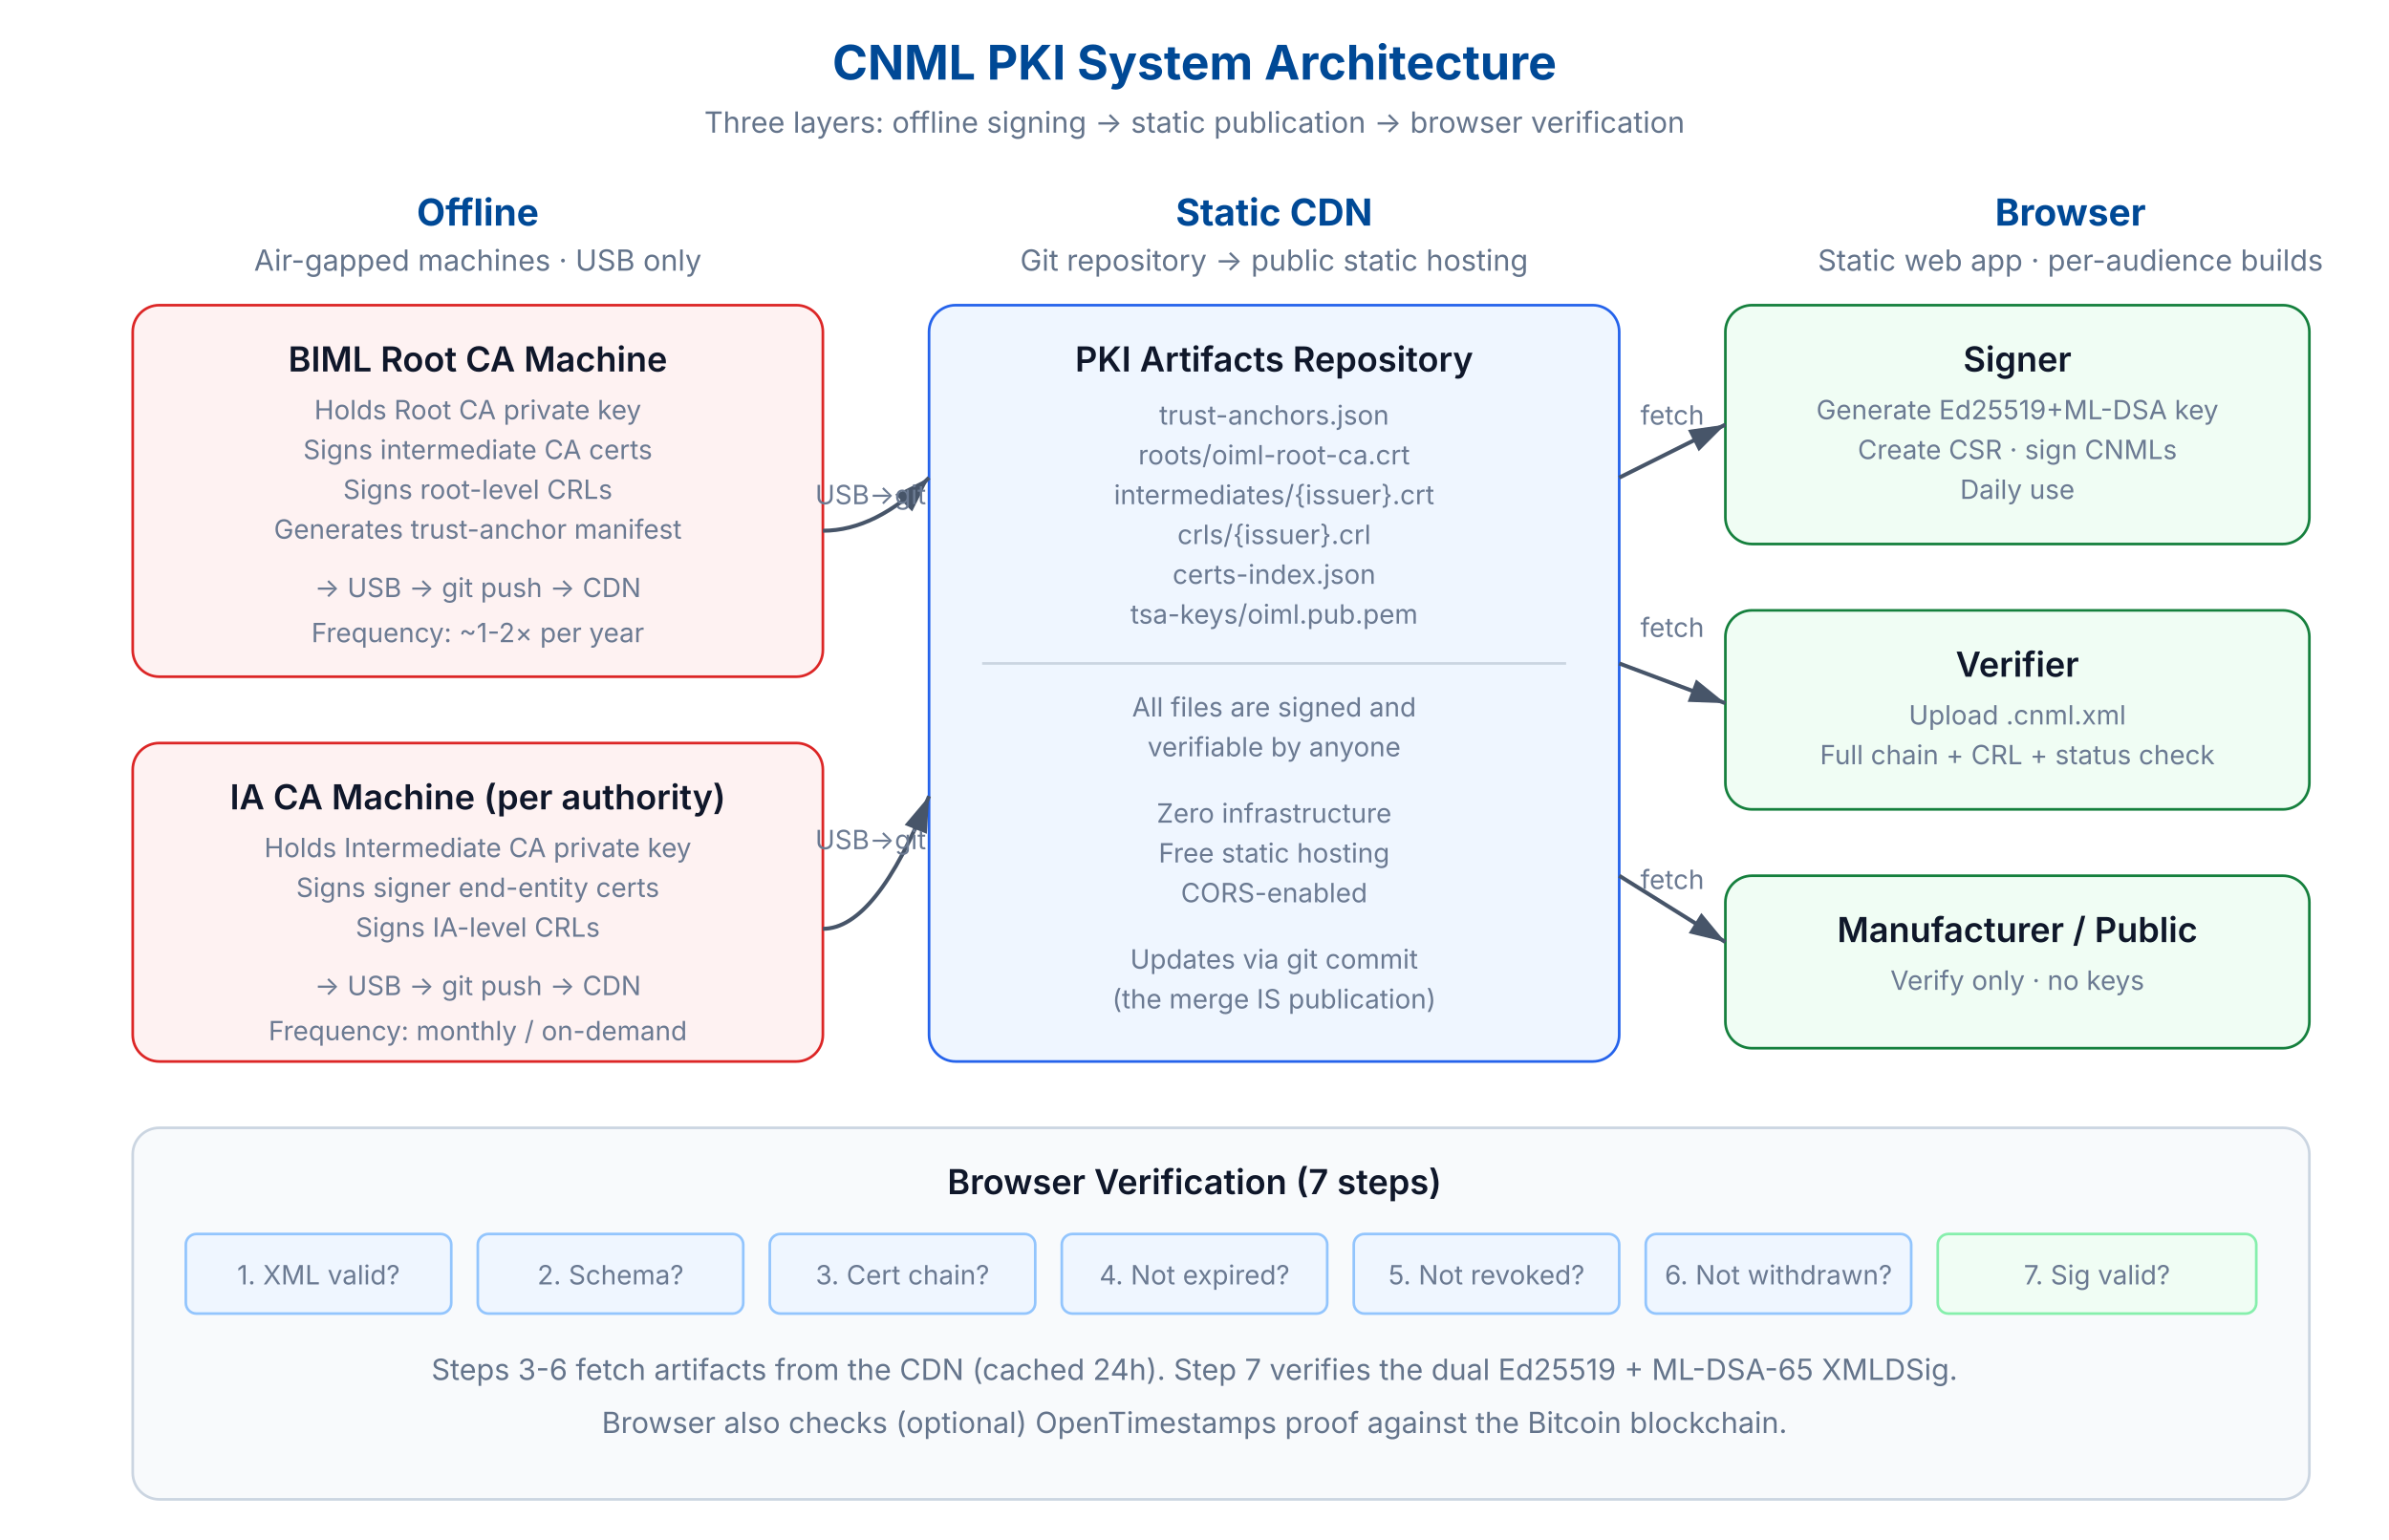
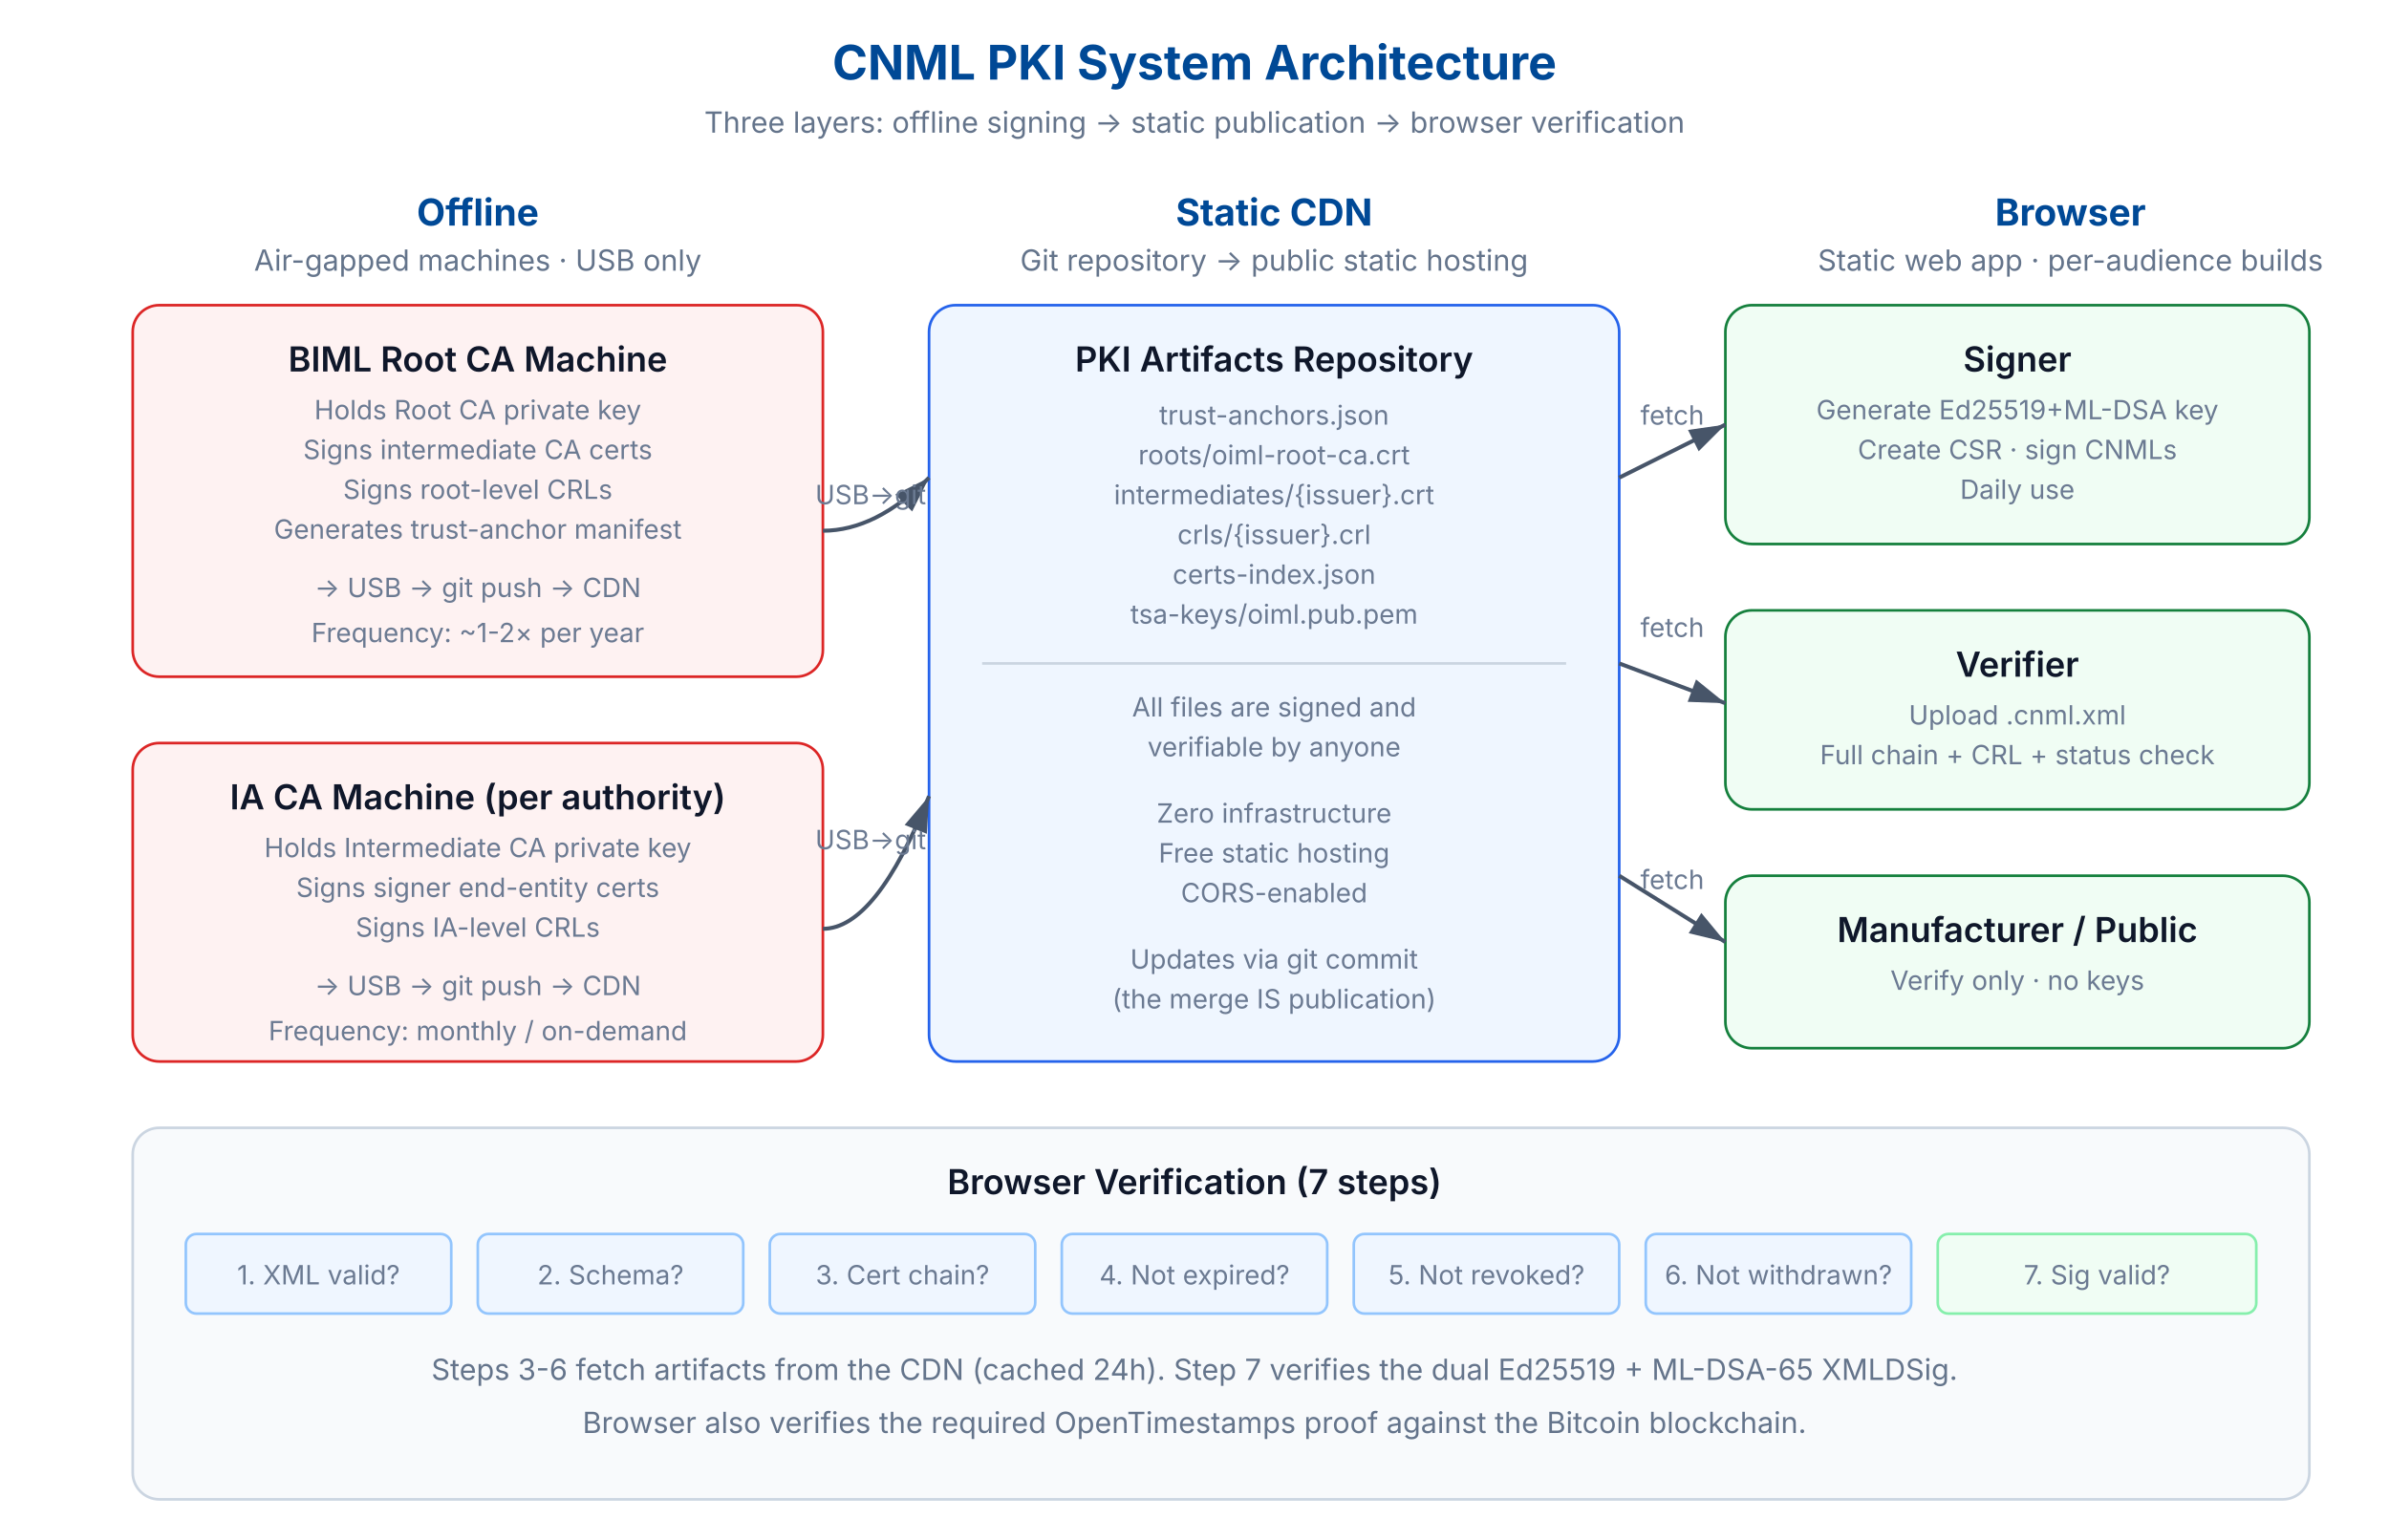
<svg xmlns="http://www.w3.org/2000/svg" viewBox="0 0 900 580" font-family="Inter, system-ui, sans-serif" font-size="13" fill="currentColor">
  <defs>
    <style>
      .offline  { fill: #fef2f2; stroke: #dc2626; }
      .cdn      { fill: #eff6ff; stroke: #2563eb; }
      .browser  { fill: #f0fdf4; stroke: #15803d; }
      .arrow    { stroke: #475569; stroke-width: 1.5; fill: none; marker-end: url(#a2); }
      .dashed   { stroke: #94a3b8; stroke-width: 1; stroke-dasharray: 4 3; fill: none; }
      .label    { fill: #0f172a; font-weight: 600; }
      .muted    { fill: #64748b; font-size: 11px; }
      .small    { fill: #6b7a92; font-size: 10px; }
      .section  { fill: #004996; font-size: 14px; font-weight: 700; }
    </style>
    <marker id="a2" markerWidth="10" markerHeight="10" refX="9" refY="3" orient="auto">
      <path d="M0,0 L0,6 L9,3 z" fill="#475569" />
    </marker>
  </defs>
  <text x="450" y="30" text-anchor="middle" font-size="18" font-weight="700" fill="#004996">CNML PKI System Architecture</text>
  <text x="450" y="50" text-anchor="middle" class="muted">Three layers: offline signing → static publication → browser verification</text>
  <text x="180" y="85" text-anchor="middle" class="section">Offline</text>
  <text x="180" y="102" text-anchor="middle" class="muted">Air-gapped machines · USB only</text>
  <rect x="50" y="115" width="260" height="140" rx="10" class="offline" />
  <text x="180" y="140" text-anchor="middle" class="label">BIML Root CA Machine</text>
  <text x="180" y="158" text-anchor="middle" class="small">Holds Root CA private key</text>
  <text x="180" y="173" text-anchor="middle" class="small">Signs intermediate CA certs</text>
  <text x="180" y="188" text-anchor="middle" class="small">Signs root-level CRLs</text>
  <text x="180" y="203" text-anchor="middle" class="small">Generates trust-anchor manifest</text>
  <text x="180" y="225" text-anchor="middle" class="small">→ USB → git push → CDN</text>
  <text x="180" y="242" text-anchor="middle" class="small">Frequency: ~1-2× per year</text>
  <rect x="50" y="280" width="260" height="120" rx="10" class="offline" />
  <text x="180" y="305" text-anchor="middle" class="label">IA CA Machine (per authority)</text>
  <text x="180" y="323" text-anchor="middle" class="small">Holds Intermediate CA private key</text>
  <text x="180" y="338" text-anchor="middle" class="small">Signs signer end-entity certs</text>
  <text x="180" y="353" text-anchor="middle" class="small">Signs IA-level CRLs</text>
  <text x="180" y="375" text-anchor="middle" class="small">→ USB → git push → CDN</text>
  <text x="180" y="392" text-anchor="middle" class="small">Frequency: monthly / on-demand</text>
  <text x="480" y="85" text-anchor="middle" class="section">Static CDN</text>
  <text x="480" y="102" text-anchor="middle" class="muted">Git repository → public static hosting</text>
  <rect x="350" y="115" width="260" height="285" rx="10" class="cdn" />
  <text x="480" y="140" text-anchor="middle" class="label">PKI Artifacts Repository</text>
  <text x="480" y="160" text-anchor="middle" class="small">trust-anchors.json</text>
  <text x="480" y="175" text-anchor="middle" class="small">roots/oiml-root-ca.crt</text>
  <text x="480" y="190" text-anchor="middle" class="small">intermediates/{issuer}.crt</text>
  <text x="480" y="205" text-anchor="middle" class="small">crls/{issuer}.crl</text>
  <text x="480" y="220" text-anchor="middle" class="small">certs-index.json</text>
  <text x="480" y="235" text-anchor="middle" class="small">tsa-keys/oiml.pub.pem</text>
  <line x1="370" y1="250" x2="590" y2="250" stroke="#cbd5e1" />
  <text x="480" y="270" text-anchor="middle" class="small">All files are signed and</text>
  <text x="480" y="285" text-anchor="middle" class="small">verifiable by anyone</text>
  <text x="480" y="310" text-anchor="middle" class="small">Zero infrastructure</text>
  <text x="480" y="325" text-anchor="middle" class="small">Free static hosting</text>
  <text x="480" y="340" text-anchor="middle" class="small">CORS-enabled</text>
  <text x="480" y="365" text-anchor="middle" class="small">Updates via git commit</text>
  <text x="480" y="380" text-anchor="middle" class="small">(the merge IS publication)</text>
  <text x="780" y="85" text-anchor="middle" class="section">Browser</text>
  <text x="780" y="102" text-anchor="middle" class="muted">Static web app · per-audience builds</text>
  <rect x="650" y="115" width="220" height="90" rx="10" class="browser" />
  <text x="760" y="140" text-anchor="middle" class="label">Signer</text>
  <text x="760" y="158" text-anchor="middle" class="small">Generate Ed25519+ML-DSA key</text>
  <text x="760" y="173" text-anchor="middle" class="small">Create CSR · sign CNMLs</text>
  <text x="760" y="188" text-anchor="middle" class="small">Daily use</text>
  <rect x="650" y="230" width="220" height="75" rx="10" class="browser" />
  <text x="760" y="255" text-anchor="middle" class="label">Verifier</text>
  <text x="760" y="273" text-anchor="middle" class="small">Upload .cnml.xml</text>
  <text x="760" y="288" text-anchor="middle" class="small">Full chain + CRL + status check</text>
  <rect x="650" y="330" width="220" height="65" rx="10" class="browser" />
  <text x="760" y="355" text-anchor="middle" class="label">Manufacturer / Public</text>
  <text x="760" y="373" text-anchor="middle" class="small">Verify only · no keys</text>
  <path d="M 310 200 Q 330 200 350 180" class="arrow" />
  <text x="328" y="190" text-anchor="middle" class="small">USB→git</text>
  <path d="M 310 350 Q 330 350 350 300" class="arrow" />
  <text x="328" y="320" text-anchor="middle" class="small">USB→git</text>
  <path d="M 610 180 L 650 160" class="arrow" />
  <text x="630" y="160" text-anchor="middle" class="small">fetch</text>
  <path d="M 610 250 L 650 265" class="arrow" />
  <text x="630" y="240" text-anchor="middle" class="small">fetch</text>
  <path d="M 610 330 L 650 355" class="arrow" />
  <text x="630" y="335" text-anchor="middle" class="small">fetch</text>
  <rect x="50" y="425" width="820" height="140" rx="10" fill="#f8fafc" stroke="#cbd5e1" />
  <text x="450" y="450" text-anchor="middle" class="label">Browser Verification (7 steps)</text>
  <rect x="70" y="465" width="100" height="30" rx="4" fill="#eff6ff" stroke="#93c5fd" />
  <text x="120" y="484" text-anchor="middle" class="small">1. XML valid?</text>
  <rect x="180" y="465" width="100" height="30" rx="4" fill="#eff6ff" stroke="#93c5fd" />
  <text x="230" y="484" text-anchor="middle" class="small">2. Schema?</text>
  <rect x="290" y="465" width="100" height="30" rx="4" fill="#eff6ff" stroke="#93c5fd" />
  <text x="340" y="484" text-anchor="middle" class="small">3. Cert chain?</text>
  <rect x="400" y="465" width="100" height="30" rx="4" fill="#eff6ff" stroke="#93c5fd" />
  <text x="450" y="484" text-anchor="middle" class="small">4. Not expired?</text>
  <rect x="510" y="465" width="100" height="30" rx="4" fill="#eff6ff" stroke="#93c5fd" />
  <text x="560" y="484" text-anchor="middle" class="small">5. Not revoked?</text>
  <rect x="620" y="465" width="100" height="30" rx="4" fill="#eff6ff" stroke="#93c5fd" />
  <text x="670" y="484" text-anchor="middle" class="small">6. Not withdrawn?</text>
  <rect x="730" y="465" width="120" height="30" rx="4" fill="#f0fdf4" stroke="#86efac" />
  <text x="790" y="484" text-anchor="middle" class="small">7. Sig valid?</text>
  <text x="450" y="520" text-anchor="middle" class="muted">Steps 3-6 fetch artifacts from the CDN (cached 24h). Step 7 verifies the dual Ed25519 + ML-DSA-65 XMLDSig.</text>
-   <text x="450" y="540" text-anchor="middle" class="muted">Browser also checks (optional) OpenTimestamps proof against the Bitcoin blockchain.</text>
+   <text x="450" y="540" text-anchor="middle" class="muted">Browser also verifies the required OpenTimestamps proof against the Bitcoin blockchain.</text>
</svg>
